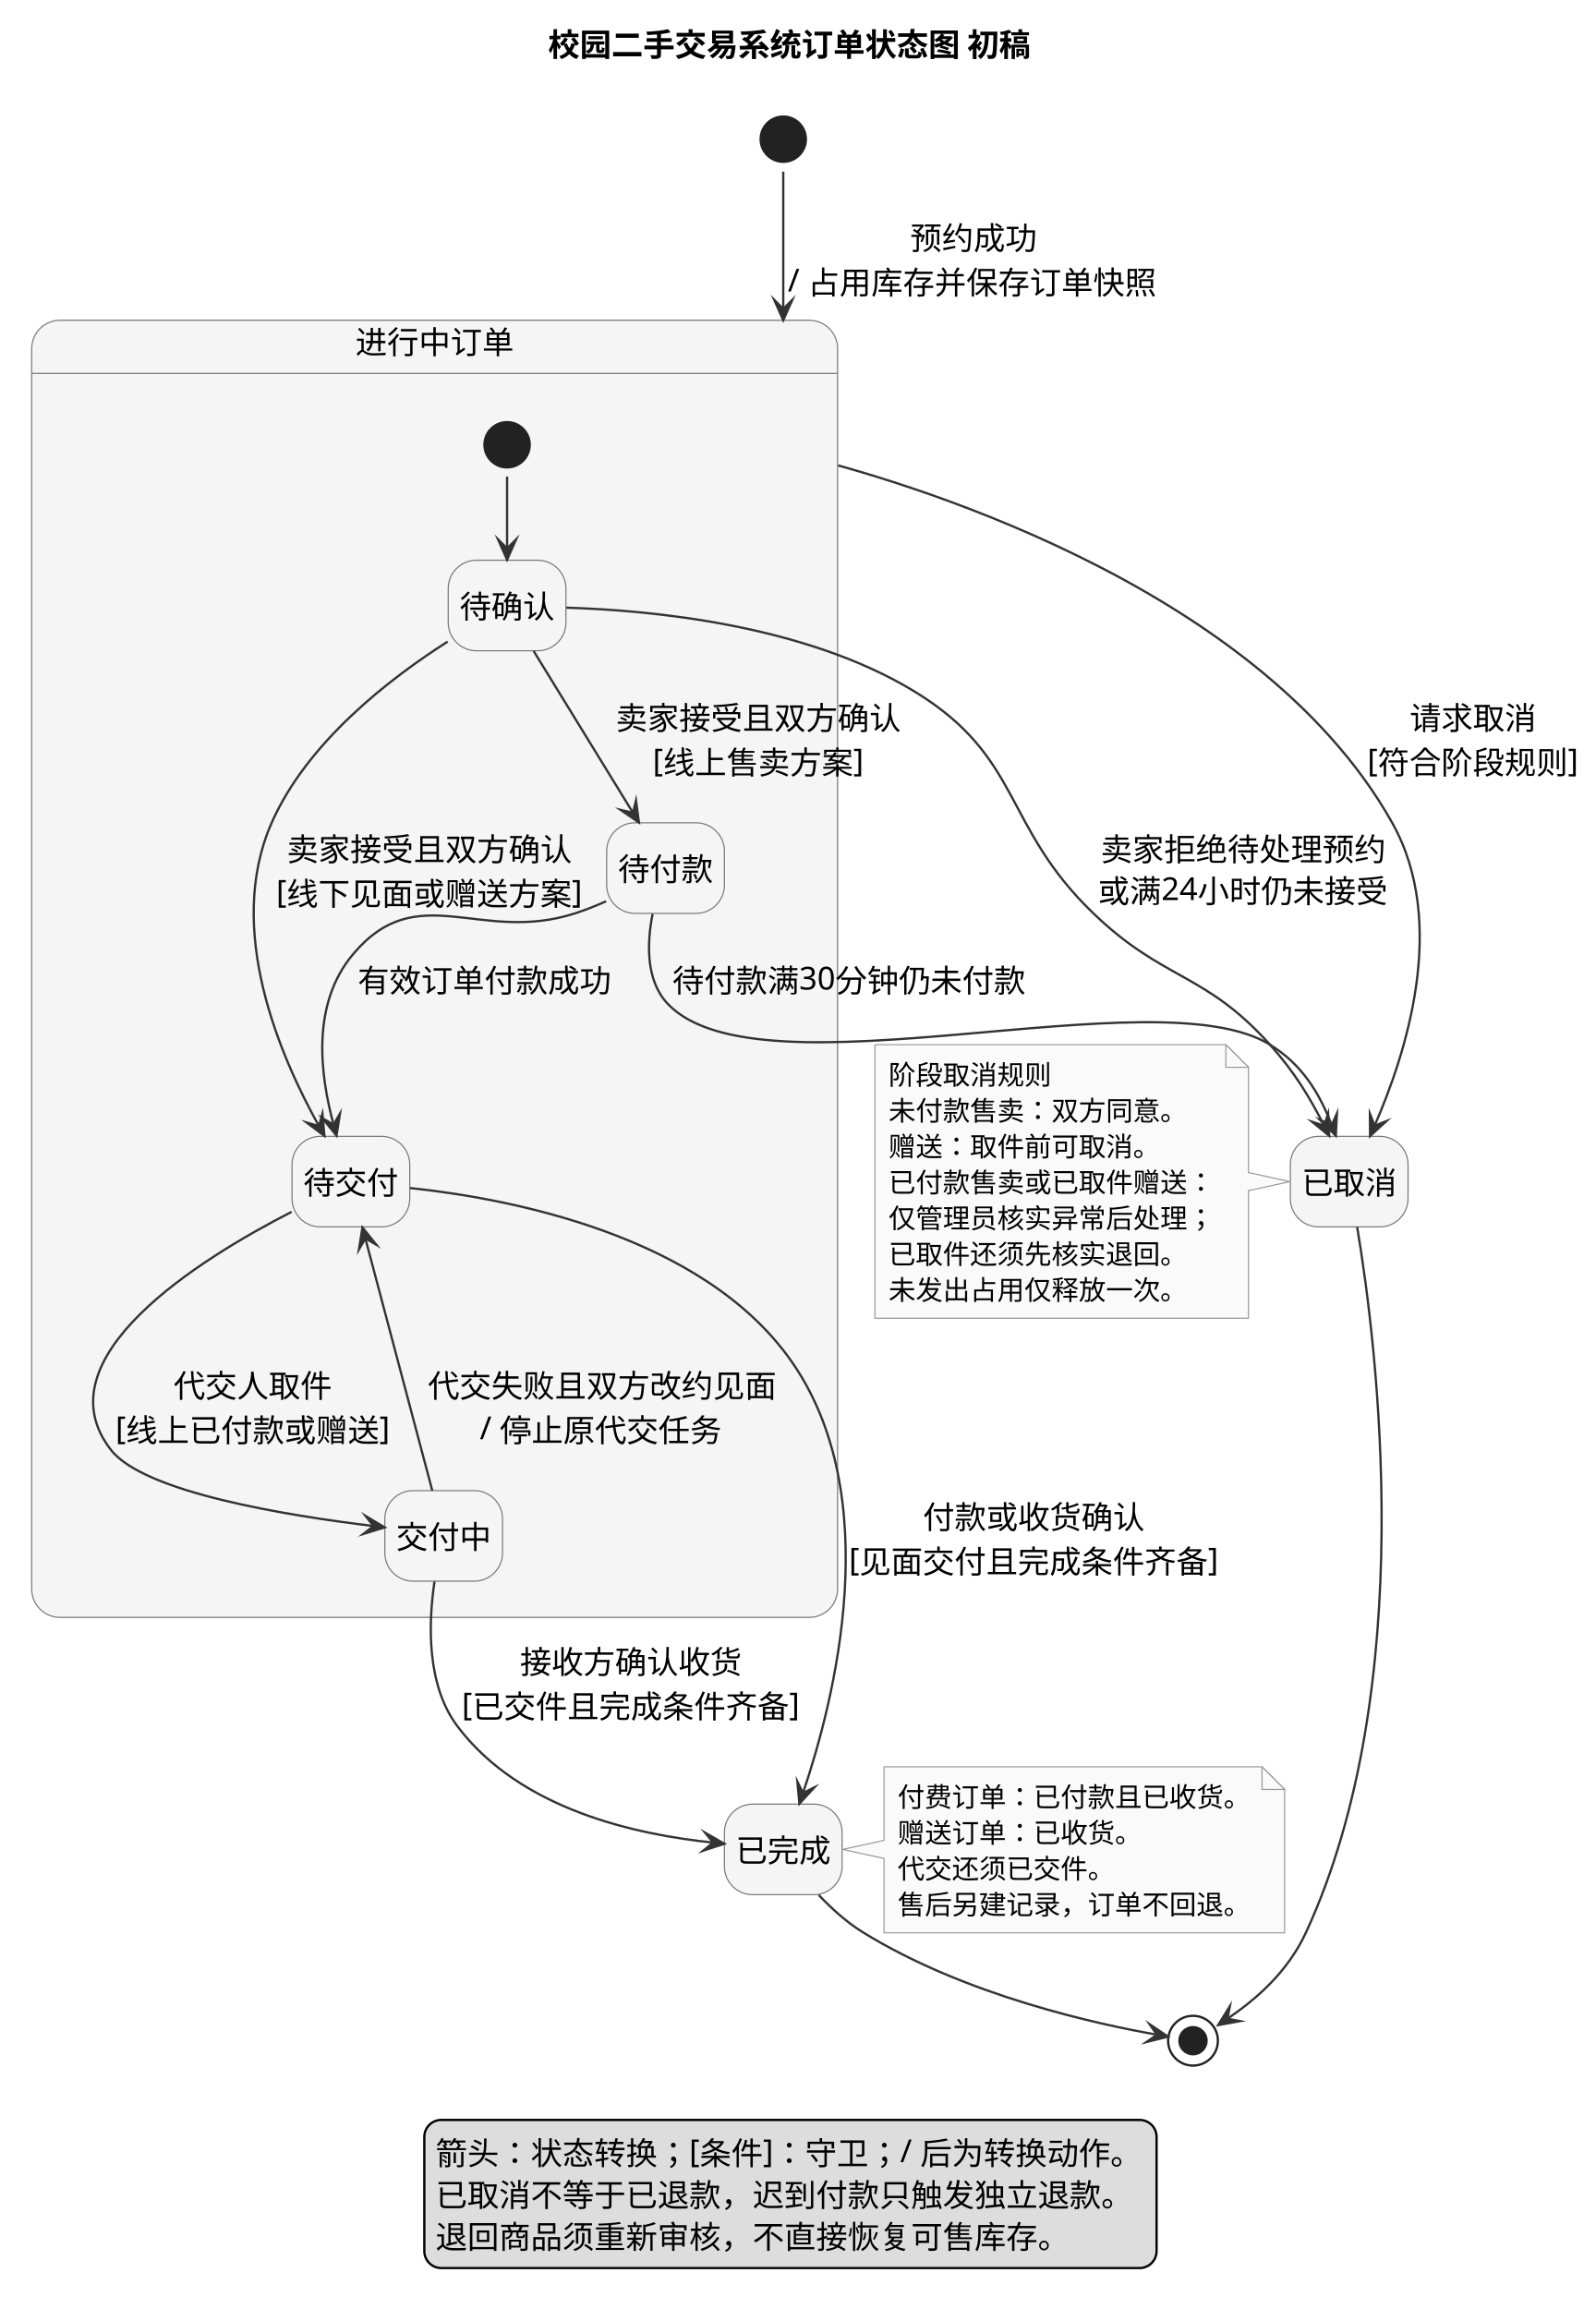
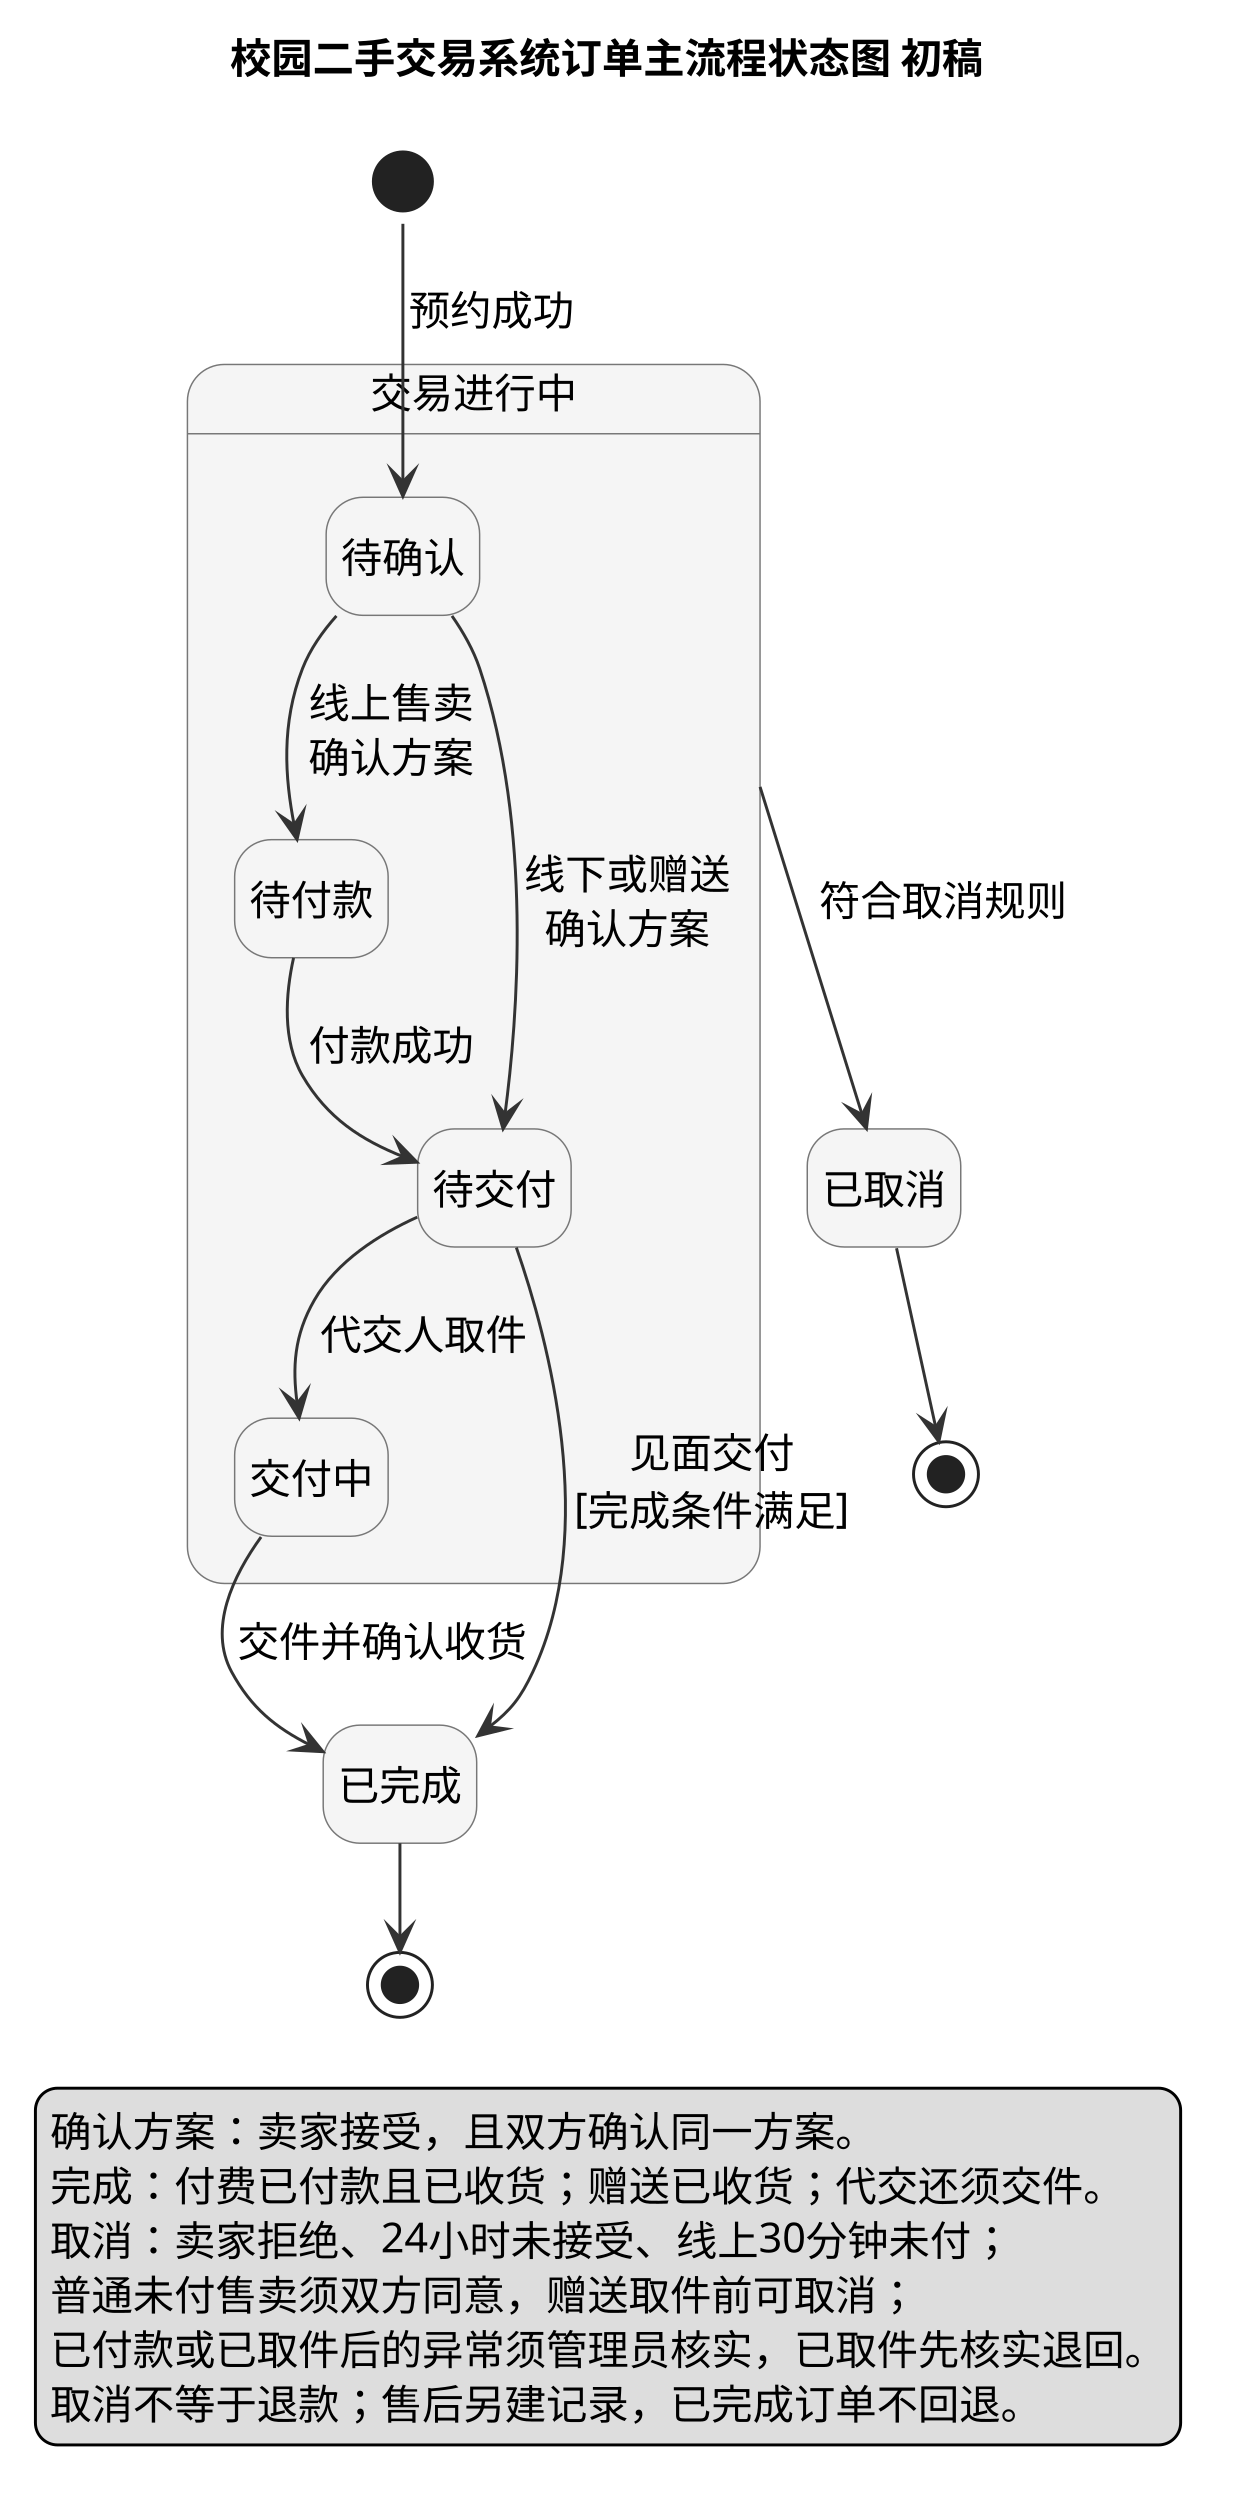
- <svg xmlns="http://www.w3.org/2000/svg" version="1.1" data-diagram-type="STATE" style="width:705px;height:1020px;background:#FFFFFF;" width="705px" height="1020px" viewBox="0 0 705 1020" zoomAndPan="magnify" preserveAspectRatio="none" contentStyleType="text/css">
+ <svg xmlns="http://www.w3.org/2000/svg" version="1.1" data-diagram-type="STATE" style="width:419px;height:847px;background:#FFFFFF;" width="419px" height="847px" viewBox="0 0 419 847" zoomAndPan="magnify" preserveAspectRatio="none" contentStyleType="text/css">
  <defs />
  <g font-family="sans-serif" lengthAdjust="spacing">
    <g class="title" data-source-line="4">
-       <text x="242.091" y="24.813" fill="#000" font-size="14" textLength="214.17" font-weight="700" font-family="Microsoft YaHei">校园二手交易系统订单状态图 初稿</text>
+       <text x="77.915" y="24.813" fill="#000" font-size="14" textLength="256.17" font-weight="700" font-family="Microsoft YaHei">校园二手交易系统订单主流程状态图 初稿</text>
    </g>
-     <g class="cluster" data-qualified-name="Active" id="ent0001" data-source-line="18">
-       <path d="M26.5,141.478 L357.5,141.478 A12.5,12.5 0 0 1 370,153.978 L370,164.955 L14,164.955 L14,153.978 A12.5,12.5 0 0 1 26.5,141.478" fill="#F5F5F5" />
-       <path d="M14,164.955 L370,164.955 L370,701.978 A12.5,12.5 0 0 1 357.5,714.478 L26.5,714.478 A12.5,12.5 0 0 1 14,701.978 L14,164.955" fill="#F5F5F5" />
-       <rect x="14" y="141.478" width="356" height="573" fill="none" style="stroke:#777;stroke-width:0.5;" rx="12.5" ry="12.5" />
-       <line x1="14" y1="164.955" x2="370" y2="164.955" style="stroke:#777;stroke-width:0.5;" />
-       <text x="157" y="156.291" fill="#000" font-size="14" textLength="70" font-family="Microsoft YaHei">进行中订单</text>
+     <g class="cluster" data-qualified-name="Active" id="ent0001" data-source-line="15">
+       <path d="M76,123.478 L245,123.478 A12.5,12.5 0 0 1 257.5,135.978 L257.5,146.955 L63.5,146.955 L63.5,135.978 A12.5,12.5 0 0 1 76,123.478" fill="#F5F5F5" />
+       <path d="M63.5,146.955 L257.5,146.955 L257.5,523.978 A12.5,12.5 0 0 1 245,536.478 L76,536.478 A12.5,12.5 0 0 1 63.5,523.978 L63.5,146.955" fill="#F5F5F5" />
+       <rect x="63.5" y="123.478" width="194" height="413" fill="none" style="stroke:#777;stroke-width:0.5;" rx="12.5" ry="12.5" />
+       <line x1="63.5" y1="146.955" x2="257.5" y2="146.955" style="stroke:#777;stroke-width:0.5;" />
+       <text x="125.5" y="138.291" fill="#000" font-size="14" textLength="70" font-family="Microsoft YaHei">交易进行中</text>
    </g>
-     <rect x="320" y="796.978" width="52" height="40" fill="#F5F5F5" style="stroke:#777;stroke-width:0.5;" rx="12.5" ry="12.5" />
-     <text x="325" y="822.552" fill="#000" font-size="14" textLength="42" font-family="Microsoft YaHei">已完成</text>
-     <rect x="570" y="501.978" width="52" height="40" fill="#F5F5F5" style="stroke:#777;stroke-width:0.5;" rx="12.5" ry="12.5" />
-     <text x="575" y="527.552" fill="#000" font-size="14" textLength="42" font-family="Microsoft YaHei">已取消</text>
-     <g class="start_entity" data-qualified-name=".start." id="ent0015" data-source-line="35">
-       <ellipse cx="346" cy="61.478" rx="10" ry="10" fill="#222" style="stroke:#222;stroke-width:1;" />
+     <rect x="109.5" y="584.478" width="52" height="40" fill="#F5F5F5" style="stroke:#777;stroke-width:0.5;" rx="12.5" ry="12.5" />
+     <text x="114.5" y="610.052" fill="#000" font-size="14" textLength="42" font-family="Microsoft YaHei">已完成</text>
+     <rect x="273.5" y="382.478" width="52" height="40" fill="#F5F5F5" style="stroke:#777;stroke-width:0.5;" rx="12.5" ry="12.5" />
+     <text x="278.5" y="408.052" fill="#000" font-size="14" textLength="42" font-family="Microsoft YaHei">已取消</text>
+     <g class="end_entity" data-qualified-name="CompletedEnd" id="ent0008" data-source-line="29">
+       <ellipse cx="135.5" cy="672.478" rx="11" ry="11" fill="none" style="stroke:#222;stroke-width:1;" />
+       <ellipse cx="135.5" cy="672.478" rx="6" ry="6" fill="#222" style="stroke:#222;stroke-width:1;" />
    </g>
-     <g class="end_entity" data-qualified-name=".end." id="ent0022" data-source-line="41">
-       <ellipse cx="527" cy="901.478" rx="11" ry="11" fill="none" style="stroke:#222;stroke-width:1;" />
-       <ellipse cx="527" cy="901.478" rx="6" ry="6" fill="#222" style="stroke:#222;stroke-width:1;" />
+     <g class="end_entity" data-qualified-name="CancelledEnd" id="ent0009" data-source-line="30">
+       <ellipse cx="320.5" cy="499.478" rx="11" ry="11" fill="none" style="stroke:#222;stroke-width:1;" />
+       <ellipse cx="320.5" cy="499.478" rx="6" ry="6" fill="#222" style="stroke:#222;stroke-width:1;" />
    </g>
-     <g class="entity" data-qualified-name="GMN25" id="ent0026" data-source-line="45">
-       <path d="M386.5,461.478 L386.5,582.343 A0,0 0 0 0 386.5,582.343 L551.5,582.343 A0,0 0 0 0 551.5,582.343 L551.5,525.978 L569.785,521.978 L551.5,517.978 L551.5,471.478 L541.5,461.478 L386.5,461.478 A0,0 0 0 0 386.5,461.478" style="stroke:#999;stroke-width:0.5;" fill="#FAFAFA" />
-       <path d="M541.5,461.478 L541.5,471.478 L551.5,471.478 L541.5,461.478" style="stroke:#999;stroke-width:0.5;" fill="#FAFAFA" />
-       <text x="392.5" y="479.175" fill="#000" font-size="12" textLength="72" font-family="Microsoft YaHei">阶段取消规则</text>
-       <text x="392.5" y="495.013" fill="#000" font-size="12" textLength="132" font-family="Microsoft YaHei">未付款售卖：双方同意。</text>
-       <text x="392.5" y="510.851" fill="#000" font-size="12" textLength="120" font-family="Microsoft YaHei">赠送：取件前可取消。</text>
-       <text x="392.5" y="526.688" fill="#000" font-size="12" textLength="144" font-family="Microsoft YaHei">已付款售卖或已取件赠送：</text>
-       <text x="392.5" y="542.526" fill="#000" font-size="12" textLength="144" font-family="Microsoft YaHei">仅管理员核实异常后处理；</text>
-       <text x="392.5" y="558.364" fill="#000" font-size="12" textLength="132" font-family="Microsoft YaHei">已取件还须先核实退回。</text>
-       <text x="392.5" y="574.202" fill="#000" font-size="12" textLength="132" font-family="Microsoft YaHei">未发出占用仅释放一次。</text>
+     <g class="start_entity" data-qualified-name=".start." id="ent0014" data-source-line="32">
+       <ellipse cx="136.5" cy="61.478" rx="10" ry="10" fill="#222" style="stroke:#222;stroke-width:1;" />
    </g>
-     <g class="entity" data-qualified-name="GMN28" id="ent0029" data-source-line="55">
-       <path d="M390.5,780.478 L390.5,812.978 L372.236,816.978 L390.5,820.978 L390.5,853.829 A0,0 0 0 0 390.5,853.829 L567.5,853.829 A0,0 0 0 0 567.5,853.829 L567.5,790.478 L557.5,780.478 L390.5,780.478 A0,0 0 0 0 390.5,780.478" style="stroke:#999;stroke-width:0.5;" fill="#FAFAFA" />
-       <path d="M557.5,780.478 L557.5,790.478 L567.5,790.478 L557.5,780.478" style="stroke:#999;stroke-width:0.5;" fill="#FAFAFA" />
-       <text x="396.5" y="798.175" fill="#000" font-size="12" textLength="156" font-family="Microsoft YaHei">付费订单：已付款且已收货。</text>
-       <text x="396.5" y="814.013" fill="#000" font-size="12" textLength="108" font-family="Microsoft YaHei">赠送订单：已收货。</text>
-       <text x="396.5" y="829.851" fill="#000" font-size="12" textLength="96" font-family="Microsoft YaHei">代交还须已交件。</text>
-       <text x="396.5" y="845.688" fill="#000" font-size="12" textLength="156" font-family="Microsoft YaHei">售后另建记录，订单不回退。</text>
+     <rect x="110.5" y="168.478" width="52" height="40" fill="#F5F5F5" style="stroke:#777;stroke-width:0.5;" rx="12.5" ry="12.5" />
+     <text x="115.5" y="194.052" fill="#000" font-size="14" textLength="42" font-family="Microsoft YaHei">待确认</text>
+     <rect x="79.5" y="284.478" width="52" height="40" fill="#F5F5F5" style="stroke:#777;stroke-width:0.5;" rx="12.5" ry="12.5" />
+     <text x="84.5" y="310.052" fill="#000" font-size="14" textLength="42" font-family="Microsoft YaHei">待付款</text>
+     <rect x="141.5" y="382.478" width="52" height="40" fill="#F5F5F5" style="stroke:#777;stroke-width:0.5;" rx="12.5" ry="12.5" />
+     <text x="146.5" y="408.052" fill="#000" font-size="14" textLength="42" font-family="Microsoft YaHei">待交付</text>
+     <rect x="79.5" y="480.478" width="52" height="40" fill="#F5F5F5" style="stroke:#777;stroke-width:0.5;" rx="12.5" ry="12.5" />
+     <text x="84.5" y="506.052" fill="#000" font-size="14" textLength="42" font-family="Microsoft YaHei">交付中</text>
+     <g class="link" data-entity-1="ent0002" data-entity-2="ent0003" id="lnk10" data-link-type="dependency">
+       <polygon points="100.635,284.423,102.83,274.822,99.674,279.516,94.98,276.359,100.635,284.423" fill="#333" style="stroke:#333;stroke-width:1;stroke-linejoin:miter;stroke-miterlimit:10;" />
+       <path d="M113.979,208.675 C109.305,213.923 105.034,219.975 102.5,226.478 C95.214,245.175 96.535,263.491 99.674,279.516" style="stroke:#333;stroke-width:1;" fill="none" />
+       <text x="104.5" y="243.291" fill="#000" font-size="14" textLength="56" font-family="Microsoft YaHei">线上售卖</text>
+       <text x="104.5" y="261.769" fill="#000" font-size="14" textLength="56" font-family="Microsoft YaHei">确认方案</text>
    </g>
-     <rect x="198" y="247.478" width="52" height="40" fill="#F5F5F5" style="stroke:#777;stroke-width:0.5;" rx="12.5" ry="12.5" />
-     <text x="203" y="273.052" fill="#000" font-size="14" textLength="42" font-family="Microsoft YaHei">待确认</text>
-     <rect x="268" y="363.478" width="52" height="40" fill="#F5F5F5" style="stroke:#777;stroke-width:0.5;" rx="12.5" ry="12.5" />
-     <text x="273" y="389.052" fill="#000" font-size="14" textLength="42" font-family="Microsoft YaHei">待付款</text>
-     <rect x="129" y="501.978" width="52" height="40" fill="#F5F5F5" style="stroke:#777;stroke-width:0.5;" rx="12.5" ry="12.5" />
-     <text x="134" y="527.552" fill="#000" font-size="14" textLength="42" font-family="Microsoft YaHei">待交付</text>
-     <rect x="170" y="658.478" width="52" height="40" fill="#F5F5F5" style="stroke:#777;stroke-width:0.5;" rx="12.5" ry="12.5" />
-     <text x="175" y="684.052" fill="#000" font-size="14" textLength="42" font-family="Microsoft YaHei">交付中</text>
-     <g class="start_entity" data-qualified-name="Active..start.Active" id="ent0008" data-source-line="24">
-       <ellipse cx="224" cy="196.478" rx="10" ry="10" fill="#222" style="stroke:#222;stroke-width:1;" />
+     <g class="link" data-entity-1="ent0003" data-entity-2="ent0004" id="lnk11" data-link-type="dependency">
+       <polygon points="141.266,393.754,134.392,386.7,136.623,391.899,131.424,394.129,141.266,393.754" fill="#333" style="stroke:#333;stroke-width:1;stroke-linejoin:miter;stroke-miterlimit:10;" />
+       <path d="M99.459,324.538 C96.755,336.755 95.54,352.508 102.5,364.478 C110.854,378.846 122.461,386.241 136.623,391.899" style="stroke:#333;stroke-width:1;" fill="none" />
+       <text x="104.5" y="359.291" fill="#000" font-size="14" textLength="56" font-family="Microsoft YaHei">付款成功</text>
    </g>
-     <g class="link" data-entity-1="ent0008" data-entity-2="ent0002" id="lnk9" data-link-type="dependency">
-       <polygon points="224,247.261,228,238.261,224,242.261,220,238.261,224,247.261" fill="#333" style="stroke:#333;stroke-width:1;stroke-linejoin:miter;stroke-miterlimit:10;" />
-       <path d="M224,210.541 C224,220.502 224,230.361 224,242.261" style="stroke:#333;stroke-width:1;" fill="none" />
-     </g>
-     <g class="link" data-entity-1="ent0002" data-entity-2="ent0003" id="lnk10" data-link-type="dependency">
-       <polygon points="282.245,363.334,280.945,353.572,279.629,359.073,274.127,357.758,282.245,363.334" fill="#333" style="stroke:#333;stroke-width:1;stroke-linejoin:miter;stroke-miterlimit:10;" />
-       <path d="M235.716,287.559 C248.638,308.602 266.692,338.005 279.629,359.073" style="stroke:#333;stroke-width:1;" fill="none" />
-       <text x="272" y="322.291" fill="#000" font-size="14" textLength="126" font-family="Microsoft YaHei">卖家接受且双方确认</text>
-       <text x="288.324" y="340.769" fill="#000" font-size="14" textLength="93.352" font-family="Microsoft YaHei">[线上售卖方案]</text>
-     </g>
-     <g class="link" data-entity-1="ent0002" data-entity-2="ent0004" id="lnk11" data-link-type="dependency">
-       <polygon points="143.317,501.801,142.436,491.992,140.886,497.432,135.446,495.881,143.317,501.801" fill="#333" style="stroke:#333;stroke-width:1;stroke-linejoin:miter;stroke-miterlimit:10;" />
-       <path d="M197.754,283.432 C172.465,299.517 135.786,327.676 120,363.478 C99.206,410.636 123.953,467 140.886,497.432" style="stroke:#333;stroke-width:1;" fill="none" />
-       <text x="126.676" y="380.291" fill="#000" font-size="14" textLength="126" font-family="Microsoft YaHei">卖家接受且双方确认</text>
-       <text x="122" y="398.769" fill="#000" font-size="14" textLength="135.352" font-family="Microsoft YaHei">[线下见面或赠送方案]</text>
-     </g>
-     <g class="link" data-entity-1="ent0003" data-entity-2="ent0004" id="lnk12" data-link-type="dependency">
-       <polygon points="148.649,501.66,150.177,491.931,147.352,496.831,142.451,494.006,148.649,501.66" fill="#333" style="stroke:#333;stroke-width:1;stroke-linejoin:miter;stroke-miterlimit:10;" />
-       <path d="M267.716,398.149 C263.221,400.142 258.536,402.012 254,403.478 C211.861,417.094 184.515,387.596 156,421.478 C137.312,443.683 141.424,474.766 147.352,496.831" style="stroke:#333;stroke-width:1;" fill="none" />
-       <text x="158" y="438.291" fill="#000" font-size="14" textLength="112" font-family="Microsoft YaHei">有效订单付款成功</text>
+     <g class="link" data-entity-1="ent0002" data-entity-2="ent0004" id="lnk12" data-link-type="dependency">
+       <polygon points="170.44,382.474,175.581,374.073,171.093,377.517,167.65,373.029,170.44,382.474" fill="#333" style="stroke:#333;stroke-width:1;stroke-linejoin:miter;stroke-miterlimit:10;" />
+       <path d="M153.125,208.665 C156.908,214.083 160.422,220.219 162.5,226.478 C180.505,280.708 175.414,344.709 171.093,377.517" style="stroke:#333;stroke-width:1;" fill="none" />
+       <text x="177.5" y="301.291" fill="#000" font-size="14" textLength="70" font-family="Microsoft YaHei">线下或赠送</text>
+       <text x="184.5" y="319.769" fill="#000" font-size="14" textLength="56" font-family="Microsoft YaHei">确认方案</text>
    </g>
    <g class="link" data-entity-1="ent0004" data-entity-2="ent0005" id="lnk13" data-link-type="dependency">
-       <polygon points="169.943,674.725,161.49,669.67,164.979,674.122,160.527,677.612,169.943,674.725" fill="#333" style="stroke:#333;stroke-width:1;stroke-linejoin:miter;stroke-miterlimit:10;" />
-       <path d="M128.839,535.32 C88.154,556.174 17.5,600.066 49,640.478 C63.723,659.366 126.847,669.496 164.979,674.122" style="stroke:#333;stroke-width:1;" fill="none" />
-       <text x="76.676" y="617.291" fill="#000" font-size="14" textLength="70" font-family="Microsoft YaHei">代交人取件</text>
-       <text x="51" y="635.769" fill="#000" font-size="14" textLength="121.352" font-family="Microsoft YaHei">[线上已付款或赠送]</text>
+       <polygon points="101.343,480.433,104.116,470.983,100.681,475.477,96.186,472.042,101.343,480.433" fill="#333" style="stroke:#333;stroke-width:1;stroke-linejoin:miter;stroke-miterlimit:10;" />
+       <path d="M141.357,412.363 C128.465,418.208 114.087,427.266 106.5,440.478 C99.613,452.471 99.049,463.266 100.681,475.477" style="stroke:#333;stroke-width:1;" fill="none" />
+       <text x="108.5" y="457.291" fill="#000" font-size="14" textLength="70" font-family="Microsoft YaHei">代交人取件</text>
    </g>
-     <g class="link" data-entity-1="ent0005" data-entity-2="ent0004" id="lnk14" data-link-type="dependency">
-       <polygon points="160.11,542.233,158.552,551.958,161.392,547.065,166.284,549.906,160.11,542.233" fill="#333" style="stroke:#333;stroke-width:1;stroke-linejoin:miter;stroke-miterlimit:10;" />
-       <path d="M190.955,658.465 C183.094,628.845 169.292,576.833 161.392,547.065" style="stroke:#333;stroke-width:1;" fill="none" />
-       <text x="189" y="617.291" fill="#000" font-size="14" textLength="154" font-family="Microsoft YaHei">代交失败且双方改约见面</text>
-       <text x="211.938" y="635.769" fill="#000" font-size="14" textLength="108.124" font-family="Microsoft YaHei">/ 停止原代交任务</text>
+     <g class="link" data-entity-1="ent0014" data-entity-2="ent0002" id="lnk15" data-link-type="dependency">
+       <polygon points="136.5,168.157,140.5,159.157,136.5,163.157,132.5,159.157,136.5,168.157" fill="#333" style="stroke:#333;stroke-width:1;stroke-linejoin:miter;stroke-miterlimit:10;" />
+       <path d="M136.5,75.829 C136.5,96.882 136.5,137.195 136.5,163.157" style="stroke:#333;stroke-width:1;" fill="none" />
+       <text x="138.5" y="110.291" fill="#000" font-size="14" textLength="56" font-family="Microsoft YaHei">预约成功</text>
    </g>
-     <g class="link" data-entity-1="ent0015" data-entity-2="ent0001" id="lnk16" data-link-type="dependency">
-       <polygon points="346,141.451,350,132.451,346,136.451,342,132.451,346,141.451" fill="#333" style="stroke:#333;stroke-width:1;stroke-linejoin:miter;stroke-miterlimit:10;" />
-       <path d="M346,75.817 C346,88.381 346,109.693 346,131.002 C346,133.666 346,136.329 346,138.975 C346,139.637 346,140.298 346,140.957 C346,141.122 346,136.286 346,136.451" style="stroke:#333;stroke-width:1;" fill="none" />
-       <text x="402.062" y="110.291" fill="#000" font-size="14" textLength="56" font-family="Microsoft YaHei">预约成功</text>
-       <text x="348" y="128.769" fill="#000" font-size="14" textLength="164.124" font-family="Microsoft YaHei">/ 占用库存并保存订单快照</text>
+     <g class="link" data-entity-1="ent0004" data-entity-2="ent0006" id="lnk16" data-link-type="dependency">
+       <polygon points="161.875,588.107,171.437,585.746,165.824,585.04,166.53,579.428,161.875,588.107" fill="#333" style="stroke:#333;stroke-width:1;stroke-linejoin:miter;stroke-miterlimit:10;" />
+       <path d="M174.943,422.665 C185.972,454.321 203.054,518.734 180.5,566.478 C176.439,575.074 173.242,579.279 165.824,585.04" style="stroke:#333;stroke-width:1;" fill="none" />
+       <text x="213.176" y="497.291" fill="#000" font-size="14" textLength="56" font-family="Microsoft YaHei">见面交付</text>
+       <text x="194.5" y="515.769" fill="#000" font-size="14" textLength="93.352" font-family="Microsoft YaHei">[完成条件满足]</text>
    </g>
-     <g class="link" data-entity-1="ent0004" data-entity-2="ent0006" id="lnk17" data-link-type="dependency">
-       <polygon points="353.124,796.783,359.796,789.539,354.726,792.047,352.218,786.976,353.124,796.783" fill="#333" style="stroke:#333;stroke-width:1;stroke-linejoin:miter;stroke-miterlimit:10;" />
-       <path d="M181.096,524.802 C224.244,529.368 309.596,545.276 349,600.478 C391.934,660.624 368.438,751.493 354.726,792.047" style="stroke:#333;stroke-width:1;" fill="none" />
-       <text x="407.676" y="675.291" fill="#000" font-size="14" textLength="98" font-family="Microsoft YaHei">付款或收货确认</text>
-       <text x="375" y="693.769" fill="#000" font-size="14" textLength="163.352" font-family="Microsoft YaHei">[见面交付且完成条件齐备]</text>
+     <g class="link" data-entity-1="ent0005" data-entity-2="ent0006" id="lnk17" data-link-type="dependency">
+       <polygon points="109.459,593.479,103.254,585.83,105.003,591.21,99.624,592.959,109.459,593.479" fill="#333" style="stroke:#333;stroke-width:1;stroke-linejoin:miter;stroke-miterlimit:10;" />
+       <path d="M88.449,520.731 C78.927,533.928 70.452,551.659 78.5,566.478 C85.144,578.711 93.318,585.259 105.003,591.21" style="stroke:#333;stroke-width:1;" fill="none" />
+       <text x="80.5" y="561.291" fill="#000" font-size="14" textLength="98" font-family="Microsoft YaHei">交件并确认收货</text>
    </g>
-     <g class="link" data-entity-1="ent0005" data-entity-2="ent0006" id="lnk18" data-link-type="dependency">
-       <polygon points="320,814.482,311.459,809.578,315.026,813.968,310.636,817.536,320,814.482" fill="#333" style="stroke:#333;stroke-width:1;stroke-linejoin:miter;stroke-miterlimit:10;" />
-       <path d="M191.942,698.627 C189.227,716.881 188.302,744.218 202,762.478 C229.927,799.705 281.716,810.525 315.026,813.968" style="stroke:#333;stroke-width:1;" fill="none" />
-       <text x="229.676" y="739.291" fill="#000" font-size="14" textLength="98" font-family="Microsoft YaHei">接收方确认收货</text>
-       <text x="204" y="757.769" fill="#000" font-size="14" textLength="149.352" font-family="Microsoft YaHei">[已交件且完成条件齐备]</text>
+     <g class="link" data-entity-1="ent0001" data-entity-2="ent0007" id="lnk18" data-link-type="dependency">
+       <polygon points="293.556,382.385,294.7,372.603,292.07,377.611,287.062,374.981,293.556,382.385" fill="#333" style="stroke:#333;stroke-width:1;stroke-linejoin:miter;stroke-miterlimit:10;" />
+       <path d="M257.507,266.59 C257.675,267.132 257.844,267.674 258.013,268.217 C258.69,270.39 259.371,272.579 260.057,274.781 C261.428,279.185 262.814,283.638 264.206,288.109 C275.34,323.874 285.339,355.99 292.07,377.611" style="stroke:#333;stroke-width:1;" fill="none" />
+       <text x="277.5" y="310.291" fill="#000" font-size="14" textLength="84" font-family="Microsoft YaHei">符合取消规则</text>
    </g>
-     <g class="link" data-entity-1="ent0002" data-entity-2="ent0007" id="lnk19" data-link-type="dependency">
-       <polygon points="587.178,501.734,586.691,491.898,584.924,497.271,579.55,495.504,587.178,501.734" fill="#333" style="stroke:#333;stroke-width:1;stroke-linejoin:miter;stroke-miterlimit:10;" />
-       <path d="M250.133,268.446 C287.048,269.539 355.378,275.832 404,305.478 C451.767,334.602 442.675,364.699 483,403.478 C514.138,433.422 532.141,429.331 561,461.478 C571.808,473.517 578.696,484.942 584.924,497.271" style="stroke:#333;stroke-width:1;" fill="none" />
-       <text x="486.21" y="380.291" fill="#000" font-size="14" textLength="126" font-family="Microsoft YaHei">卖家拒绝待处理预约</text>
-       <text x="485" y="398.769" fill="#000" font-size="14" textLength="128.42" font-family="Microsoft YaHei">或满24小时仍未接受</text>
+     <g class="link" data-entity-1="ent0006" data-entity-2="ent0008" id="lnk20" data-link-type="dependency">
+       <polygon points="135.5,661.372,139.5,652.372,135.5,656.372,131.5,652.372,135.5,661.372" fill="#333" style="stroke:#333;stroke-width:1;stroke-linejoin:miter;stroke-miterlimit:10;" />
+       <path d="M135.5,624.498 C135.5,636.414 135.5,646.356 135.5,656.372" style="stroke:#333;stroke-width:1;" fill="none" />
    </g>
-     <g class="link" data-entity-1="ent0003" data-entity-2="ent0007" id="lnk20" data-link-type="dependency">
-       <polygon points="590.085,501.697,590.574,491.861,588.284,497.033,583.111,494.743,590.085,501.697" fill="#333" style="stroke:#333;stroke-width:1;stroke-linejoin:miter;stroke-miterlimit:10;" />
-       <path d="M288.288,403.717 C285.737,416.65 285.189,433.157 295,443.478 C335.82,486.418 510.594,430.343 561,461.478 C575.581,470.484 582.992,483.33 588.284,497.033" style="stroke:#333;stroke-width:1;" fill="none" />
-       <text x="297" y="438.291" fill="#000" font-size="14" textLength="156.42" font-family="Microsoft YaHei">待付款满30分钟仍未付款</text>
+     <g class="link" data-entity-1="ent0007" data-entity-2="ent0009" id="lnk21" data-link-type="dependency">
+       <polygon points="318.088,488.453,320.073,478.807,317.02,483.569,312.258,480.516,318.088,488.453" fill="#333" style="stroke:#333;stroke-width:1;stroke-linejoin:miter;stroke-miterlimit:10;" />
+       <path d="M303.75,422.905 C308.064,442.628 313.524,467.588 317.02,483.569" style="stroke:#333;stroke-width:1;" fill="none" />
    </g>
-     <g class="link" data-entity-1="ent0001" data-entity-2="ent0007" id="lnk21" data-link-type="dependency">
-       <polygon points="605.221,501.858,612.484,495.206,607.219,497.274,605.151,492.009,605.221,501.858" fill="#333" style="stroke:#333;stroke-width:1;stroke-linejoin:miter;stroke-miterlimit:10;" />
-       <path d="M370.237,205.598 C370.479,205.666 370.723,205.734 370.968,205.802 C371.949,206.077 372.953,206.362 373.981,206.655 C382.206,209.007 391.923,211.97 402.693,215.597 C424.232,222.851 449.98,232.758 476.412,245.724 C529.275,271.656 584.872,309.824 615,363.478 C640.015,408.025 620.8,466.127 607.219,497.274" style="stroke:#333;stroke-width:1;" fill="none" />
-       <text x="622.676" y="322.291" fill="#000" font-size="14" textLength="56" font-family="Microsoft YaHei">请求取消</text>
-       <text x="604" y="340.769" fill="#000" font-size="14" textLength="93.352" font-family="Microsoft YaHei">[符合阶段规则]</text>
-     </g>
-     <g class="link" data-entity-1="ent0006" data-entity-2="ent0022" id="lnk23" data-link-type="dependency">
-       <polygon points="515.99,899.697,507.822,894.193,511.066,898.827,506.432,902.071,515.99,899.697" fill="#333" style="stroke:#333;stroke-width:1;stroke-linejoin:miter;stroke-miterlimit:10;" />
-       <path d="M361.651,837.114 C367.251,843.012 373.939,849.099 381,853.478 C426.579,881.741 485.666,894.343 511.066,898.827" style="stroke:#333;stroke-width:1;" fill="none" />
-     </g>
-     <g class="link" data-entity-1="ent0007" data-entity-2="ent0022" id="lnk24" data-link-type="dependency">
-       <polygon points="538.096,894.578,547.788,892.826,542.231,891.767,543.29,886.21,538.096,894.578" fill="#333" style="stroke:#333;stroke-width:1;stroke-linejoin:miter;stroke-miterlimit:10;" />
-       <path d="M599.521,542.026 C608.297,594.578 627.01,744.896 577,853.478 C568.644,871.621 554.236,883.606 542.231,891.767" style="stroke:#333;stroke-width:1;" fill="none" />
-     </g>
-     <g class="legend" data-source-line="61">
-       <rect x="187.438" y="936.478" width="323.476" height="65.433" fill="#DDD" style="stroke:#000;stroke-width:1;" rx="7.5" ry="7.5" />
-       <text x="192.438" y="956.291" fill="#000" font-size="14" textLength="313.476" font-family="Microsoft YaHei">箭头：状态转换；[条件]：守卫；/ 后为转换动作。</text>
-       <text x="192.438" y="974.769" fill="#000" font-size="14" textLength="308" font-family="Microsoft YaHei">已取消不等于已退款，迟到付款只触发独立退款。</text>
-       <text x="192.438" y="993.246" fill="#000" font-size="14" textLength="280" font-family="Microsoft YaHei">退回商品须重新审核，不直接恢复可售库存。</text>
+     <g class="legend" data-source-line="40">
+       <rect x="12" y="707.478" width="388" height="120.865" fill="#DDD" style="stroke:#000;stroke-width:1;" rx="7.5" ry="7.5" />
+       <text x="17" y="727.291" fill="#000" font-size="14" textLength="280" font-family="Microsoft YaHei">确认方案：卖家接受，且双方确认同一方案。</text>
+       <text x="17" y="745.769" fill="#000" font-size="14" textLength="364" font-family="Microsoft YaHei">完成：付费已付款且已收货；赠送已收货；代交还须交件。</text>
+       <text x="17" y="764.246" fill="#000" font-size="14" textLength="326.84" font-family="Microsoft YaHei">取消：卖家拒绝、24小时未接受、线上30分钟未付；</text>
+       <text x="17" y="782.724" fill="#000" font-size="14" textLength="294" font-family="Microsoft YaHei">普通未付售卖须双方同意，赠送取件前可取消；</text>
+       <text x="17" y="801.201" fill="#000" font-size="14" textLength="378" font-family="Microsoft YaHei">已付款或已取件后的异常须管理员核实，已取件先核实退回。</text>
+       <text x="17" y="819.679" fill="#000" font-size="14" textLength="336" font-family="Microsoft YaHei">取消不等于退款；售后另建记录，已完成订单不回退。</text>
    </g>
  </g>
</svg>
